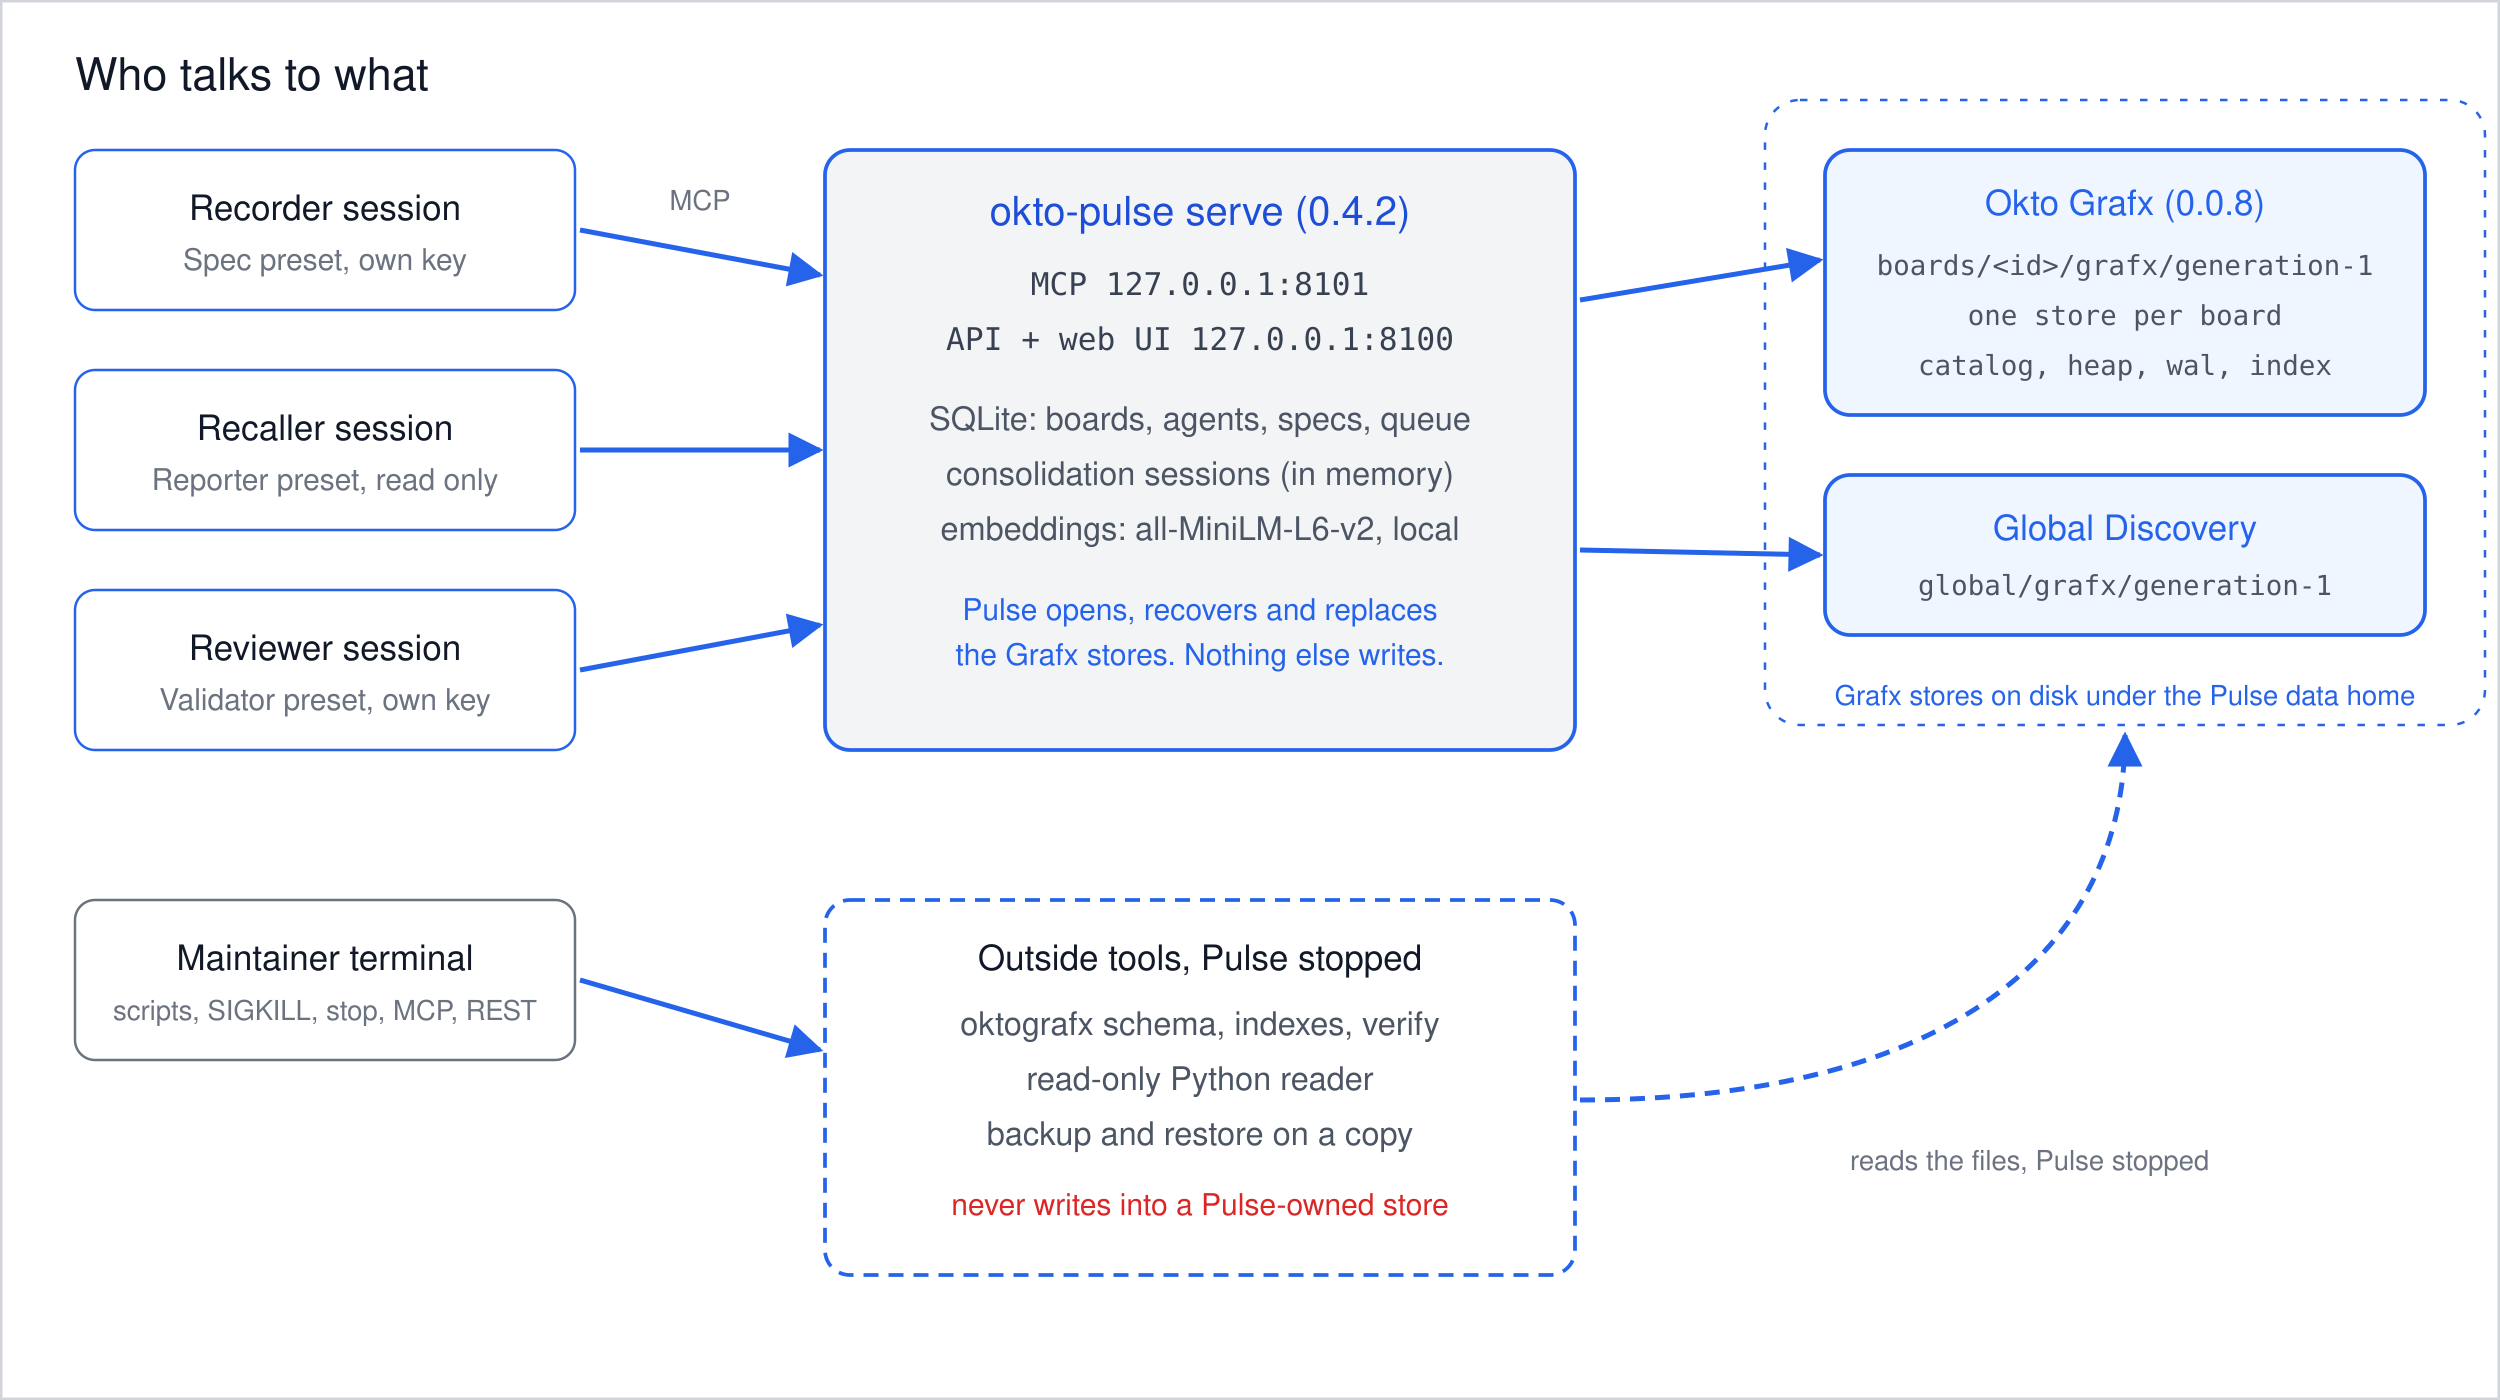
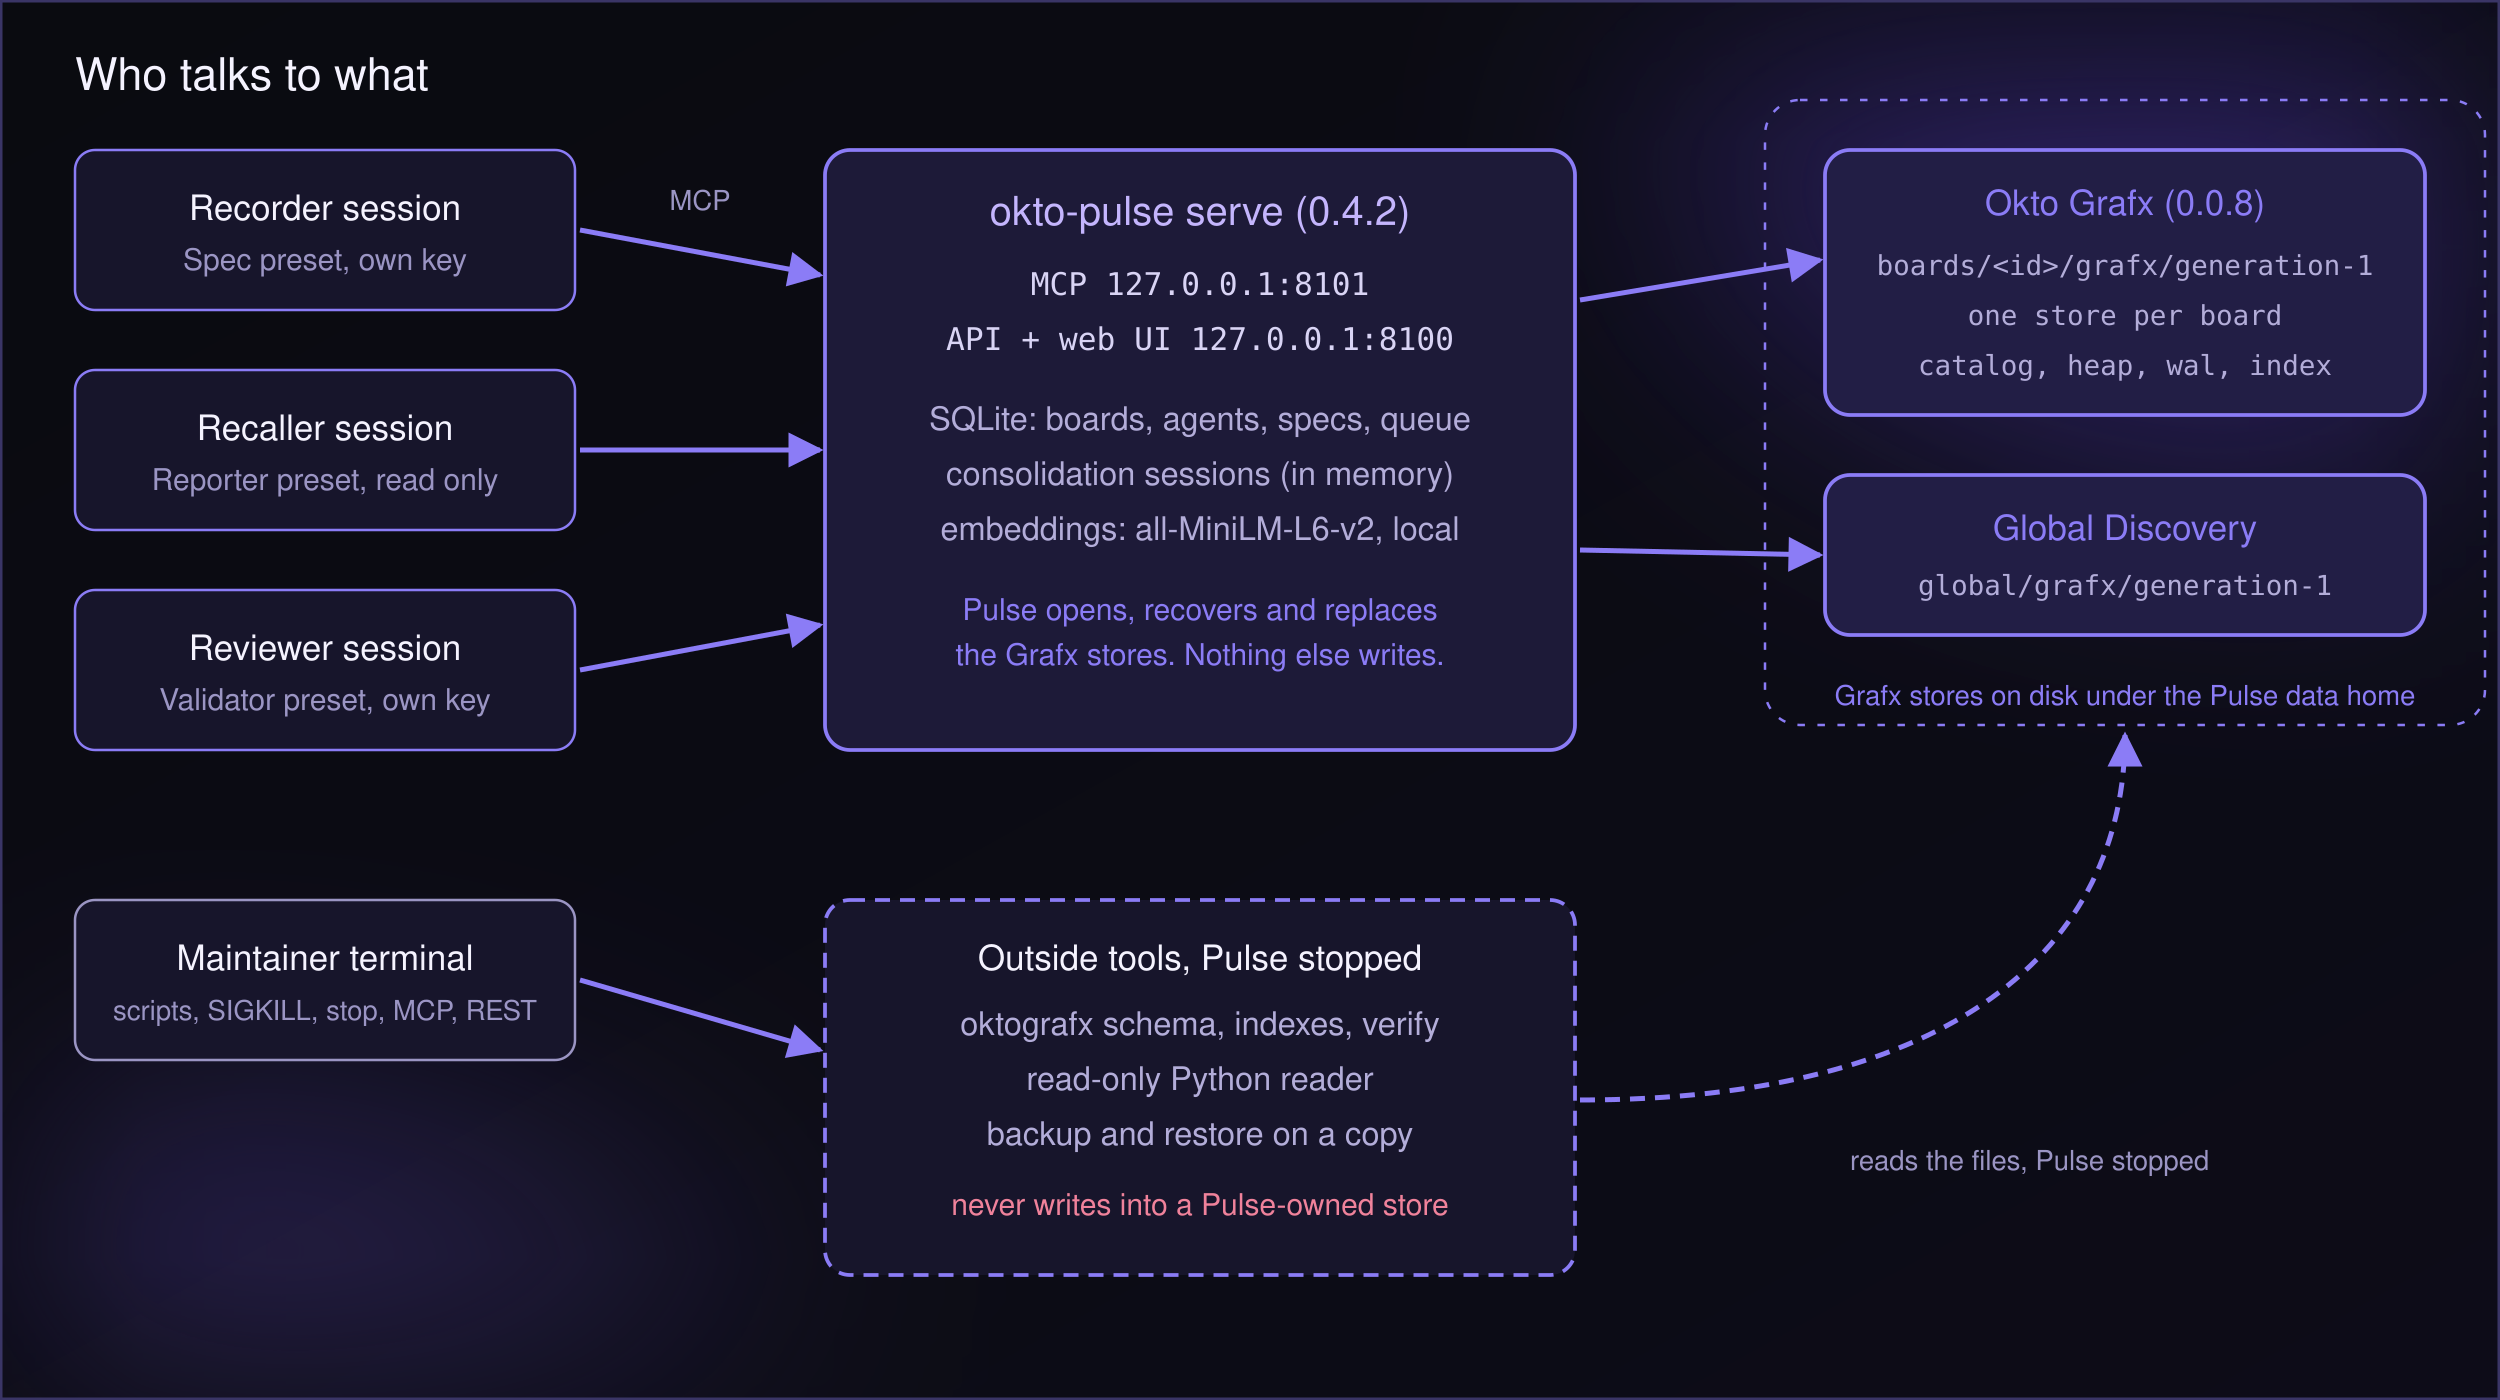
<svg xmlns="http://www.w3.org/2000/svg" viewBox="0 0 1000 560" width="1000" height="560" role="img" aria-label="Architecture: three Claude Code sessions use Okto Pulse over MCP; Pulse keeps each board graph in an Okto Grafx store on disk; outside tools read the stopped store">
  <defs>
+     <linearGradient id="bg" x1="0" y1="0" x2="1" y2="1">
+       <stop offset="0" stop-color="#0a0b10" />
+       <stop offset="1" stop-color="#0d0c18" />
+     </linearGradient>
+     <filter id="soft" x="-50%" y="-50%" width="200%" height="200%">
+       <feGaussianBlur stdDeviation="60" />
+     </filter>
    <marker id="a" viewBox="0 0 10 10" refX="9" refY="5" markerWidth="7" markerHeight="7" orient="auto-start-reverse">
-       <path d="M0,0 L10,5 L0,10 z" fill="#2563eb" />
+       <path d="M0,0 L10,5 L0,10 z" fill="#8b7cf6" />
    </marker>
  </defs>
-   <rect width="1000" height="560" fill="#ffffff" />
-   <rect x="0.5" y="0.5" width="999" height="559" fill="none" stroke="#d1d5db" />
-   <g font-family="'IBM Plex Sans', Helvetica, Arial, sans-serif" font-size="14" fill="#111827">
+   <rect width="1000" height="560" fill="url(#bg)" />
+   <ellipse cx="930" cy="40" rx="260" ry="150" fill="#5b3fd1" opacity="0.4" filter="url(#soft)" />
+   <ellipse cx="60" cy="560" rx="240" ry="110" fill="#7a5cf0" opacity="0.32" filter="url(#soft)" />
+   <rect x="0.5" y="0.5" width="999" height="559" fill="none" stroke="#3a3566" />
+   <g font-family="'IBM Plex Sans', Helvetica, Arial, sans-serif" font-size="14" fill="#f5f3ff">
    <text x="30" y="36" font-size="18" font-weight="500">Who talks to what</text>
-     <g fill="#ffffff" stroke="#2563eb">
+     <g fill="#17152b" stroke="#8b7cf6">
      <rect x="30" y="60" width="200" height="64" rx="8" />
      <rect x="30" y="148" width="200" height="64" rx="8" />
      <rect x="30" y="236" width="200" height="64" rx="8" />
    </g>
    <text x="130" y="88" text-anchor="middle" font-weight="500">Recorder session</text>
-     <text x="130" y="108" text-anchor="middle" font-size="12" fill="#6b7280">Spec preset, own key</text>
+     <text x="130" y="108" text-anchor="middle" font-size="12" fill="#9b95c4">Spec preset, own key</text>
    <text x="130" y="176" text-anchor="middle" font-weight="500">Recaller session</text>
-     <text x="130" y="196" text-anchor="middle" font-size="12" fill="#6b7280">Reporter preset, read only</text>
+     <text x="130" y="196" text-anchor="middle" font-size="12" fill="#9b95c4">Reporter preset, read only</text>
    <text x="130" y="264" text-anchor="middle" font-weight="500">Reviewer session</text>
-     <text x="130" y="284" text-anchor="middle" font-size="12" fill="#6b7280">Validator preset, own key</text>
-     <rect x="330" y="60" width="300" height="240" rx="10" fill="#f3f4f6" stroke="#2563eb" stroke-width="1.5" />
-     <text x="480" y="90" text-anchor="middle" font-weight="500" font-size="16" fill="#1d4ed8">okto-pulse serve (0.4.2)</text>
-     <g font-family="'IBM Plex Mono', Menlo, Consolas, monospace" font-size="12.5" fill="#374151" text-anchor="middle">
+     <text x="130" y="284" text-anchor="middle" font-size="12" fill="#9b95c4">Validator preset, own key</text>
+     <rect x="330" y="60" width="300" height="240" rx="10" fill="#1d1a38" stroke="#8b7cf6" stroke-width="1.5" />
+     <text x="480" y="90" text-anchor="middle" font-weight="500" font-size="16" fill="#c4b5fd">okto-pulse serve (0.4.2)</text>
+     <g font-family="'IBM Plex Mono', Menlo, Consolas, monospace" font-size="12.5" fill="#d9d4f5" text-anchor="middle">
      <text x="480" y="118">MCP  127.0.0.1:8101</text>
      <text x="480" y="140">API + web UI  127.0.0.1:8100</text>
    </g>
-     <g font-size="13" fill="#4b5563" text-anchor="middle">
+     <g font-size="13" fill="#b3add9" text-anchor="middle">
      <text x="480" y="172">SQLite: boards, agents, specs, queue</text>
      <text x="480" y="194">consolidation sessions (in memory)</text>
      <text x="480" y="216">embeddings: all-MiniLM-L6-v2, local</text>
    </g>
-     <text x="480" y="248" text-anchor="middle" font-size="12" fill="#2563eb">Pulse opens, recovers and replaces</text>
-     <text x="480" y="266" text-anchor="middle" font-size="12" fill="#2563eb">the Grafx stores. Nothing else writes.</text>
-     <rect x="706" y="40" width="288" height="250" rx="14" fill="none" stroke="#2563eb" stroke-dasharray="3 5" />
-     <text x="850" y="282" text-anchor="middle" font-size="11" fill="#2563eb">Grafx stores on disk under the Pulse data home</text>
-     <rect x="730" y="60" width="240" height="106" rx="10" fill="#eff6ff" stroke="#2563eb" stroke-width="1.5" />
-     <text x="850" y="86" text-anchor="middle" font-weight="500" fill="#2563eb">Okto Grafx (0.0.8)</text>
-     <g font-family="'IBM Plex Mono', Menlo, Consolas, monospace" font-size="11" fill="#4b5563" text-anchor="middle">
+     <text x="480" y="248" text-anchor="middle" font-size="12" fill="#8b7cf6">Pulse opens, recovers and replaces</text>
+     <text x="480" y="266" text-anchor="middle" font-size="12" fill="#8b7cf6">the Grafx stores. Nothing else writes.</text>
+     <rect x="706" y="40" width="288" height="250" rx="14" fill="none" stroke="#8b7cf6" stroke-dasharray="3 5" />
+     <text x="850" y="282" text-anchor="middle" font-size="11" fill="#8b7cf6">Grafx stores on disk under the Pulse data home</text>
+     <rect x="730" y="60" width="240" height="106" rx="10" fill="#221e45" stroke="#8b7cf6" stroke-width="1.5" />
+     <text x="850" y="86" text-anchor="middle" font-weight="500" fill="#8b7cf6">Okto Grafx (0.0.8)</text>
+     <g font-family="'IBM Plex Mono', Menlo, Consolas, monospace" font-size="11" fill="#b3add9" text-anchor="middle">
      <text x="850" y="110">boards/&lt;id&gt;/grafx/generation-1</text>
      <text x="850" y="130">one store per board</text>
      <text x="850" y="150">catalog, heap, wal, index</text>
    </g>
-     <rect x="730" y="190" width="240" height="64" rx="10" fill="#eff6ff" stroke="#2563eb" stroke-width="1.5" />
-     <text x="850" y="216" text-anchor="middle" font-weight="500" fill="#2563eb">Global Discovery</text>
-     <text x="850" y="238" text-anchor="middle" font-family="'IBM Plex Mono', Menlo, Consolas, monospace" font-size="11" fill="#4b5563">global/grafx/generation-1</text>
-     <g stroke="#2563eb" stroke-width="2" fill="none" marker-end="url(#a)">
+     <rect x="730" y="190" width="240" height="64" rx="10" fill="#221e45" stroke="#8b7cf6" stroke-width="1.5" />
+     <text x="850" y="216" text-anchor="middle" font-weight="500" fill="#8b7cf6">Global Discovery</text>
+     <text x="850" y="238" text-anchor="middle" font-family="'IBM Plex Mono', Menlo, Consolas, monospace" font-size="11" fill="#b3add9">global/grafx/generation-1</text>
+     <g stroke="#8b7cf6" stroke-width="2" fill="none" marker-end="url(#a)">
      <line x1="232" y1="92" x2="328" y2="110" />
      <line x1="232" y1="180" x2="328" y2="180" />
      <line x1="232" y1="268" x2="328" y2="250" />
      <line x1="632" y1="120" x2="728" y2="104" />
      <line x1="632" y1="220" x2="728" y2="222" />
    </g>
-     <text x="280" y="84" font-size="11" fill="#6b7280" text-anchor="middle">MCP</text>
-     <rect x="30" y="360" width="200" height="64" rx="8" fill="#ffffff" stroke="#6b7280" />
+     <text x="280" y="84" font-size="11" fill="#9b95c4" text-anchor="middle">MCP</text>
+     <rect x="30" y="360" width="200" height="64" rx="8" fill="#17152b" stroke="#9b95c4" />
    <text x="130" y="388" text-anchor="middle" font-weight="500">Maintainer terminal</text>
-     <text x="130" y="408" text-anchor="middle" font-size="11" fill="#6b7280">scripts, SIGKILL, stop, MCP, REST</text>
-     <rect x="330" y="360" width="300" height="150" rx="10" fill="#ffffff" stroke="#2563eb" stroke-dasharray="6 4" stroke-width="1.5" />
+     <text x="130" y="408" text-anchor="middle" font-size="11" fill="#9b95c4">scripts, SIGKILL, stop, MCP, REST</text>
+     <rect x="330" y="360" width="300" height="150" rx="10" fill="#17152b" stroke="#8b7cf6" stroke-dasharray="6 4" stroke-width="1.5" />
    <text x="480" y="388" text-anchor="middle" font-weight="500">Outside tools, Pulse stopped</text>
-     <g font-size="13" fill="#4b5563" text-anchor="middle">
+     <g font-size="13" fill="#b3add9" text-anchor="middle">
      <text x="480" y="414">oktografx schema, indexes, verify</text>
      <text x="480" y="436">read-only Python reader</text>
      <text x="480" y="458">backup and restore on a copy</text>
    </g>
-     <text x="480" y="486" text-anchor="middle" font-size="12" fill="#dc2626">never writes into a Pulse-owned store</text>
-     <g stroke="#2563eb" stroke-width="2" fill="none" marker-end="url(#a)">
+     <text x="480" y="486" text-anchor="middle" font-size="12" fill="#f0829b">never writes into a Pulse-owned store</text>
+     <g stroke="#8b7cf6" stroke-width="2" fill="none" marker-end="url(#a)">
      <line x1="232" y1="392" x2="328" y2="420" />
      <path d="M 632 440 C 780 440, 850 380, 850 294" stroke-dasharray="6 4" />
    </g>
-     <text x="740" y="468" font-size="11" fill="#6b7280">reads the files, Pulse stopped</text>
+     <text x="740" y="468" font-size="11" fill="#9b95c4">reads the files, Pulse stopped</text>
  </g>
</svg>
